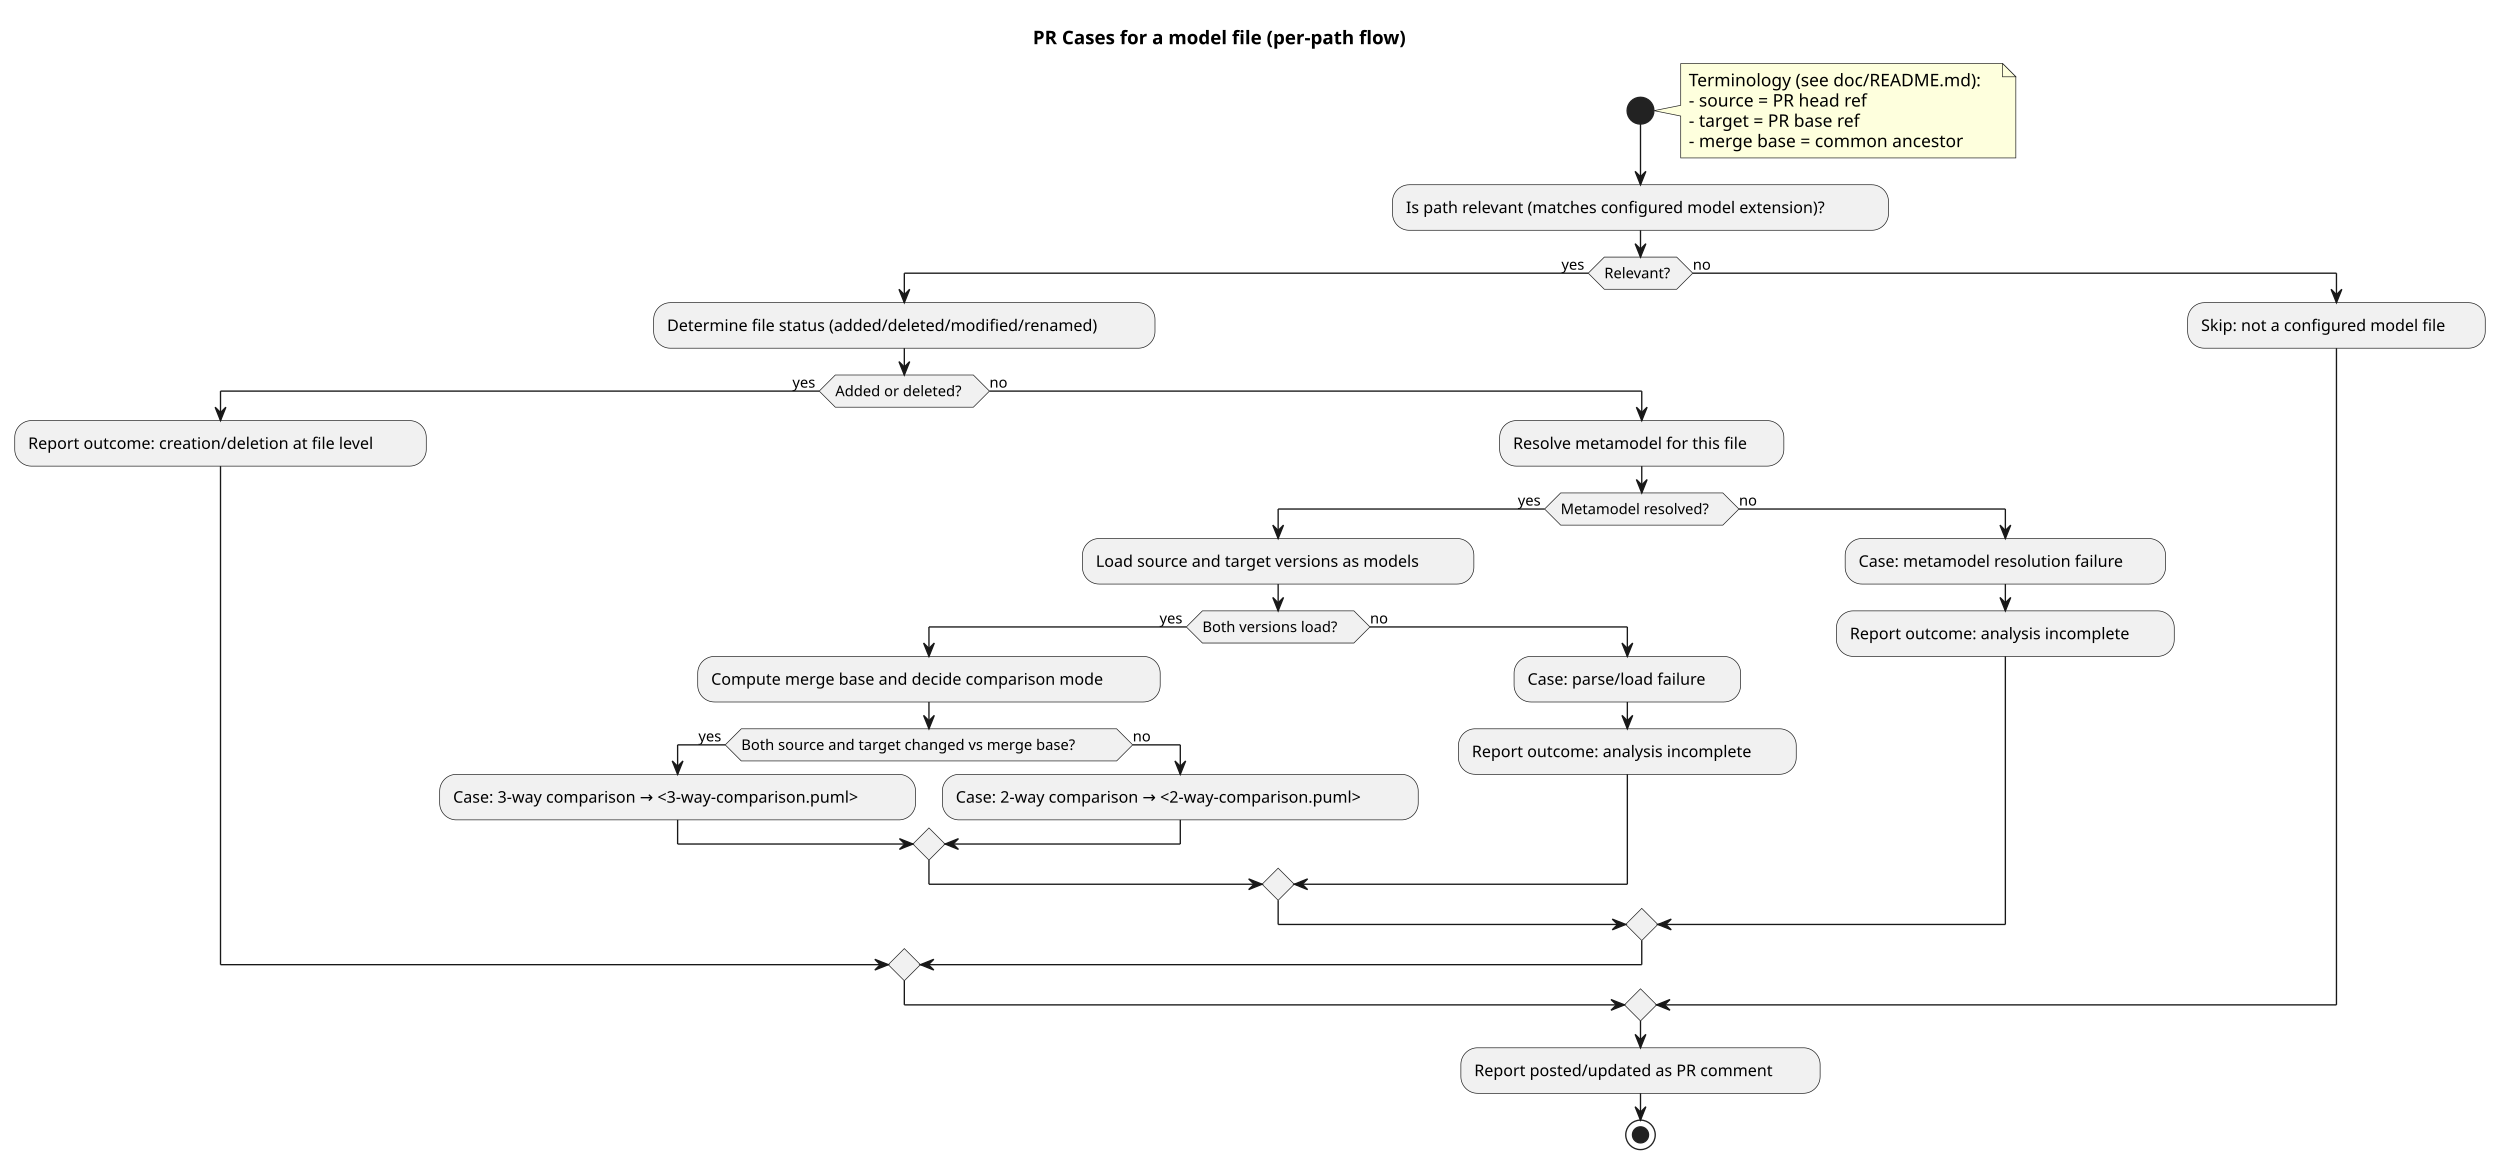
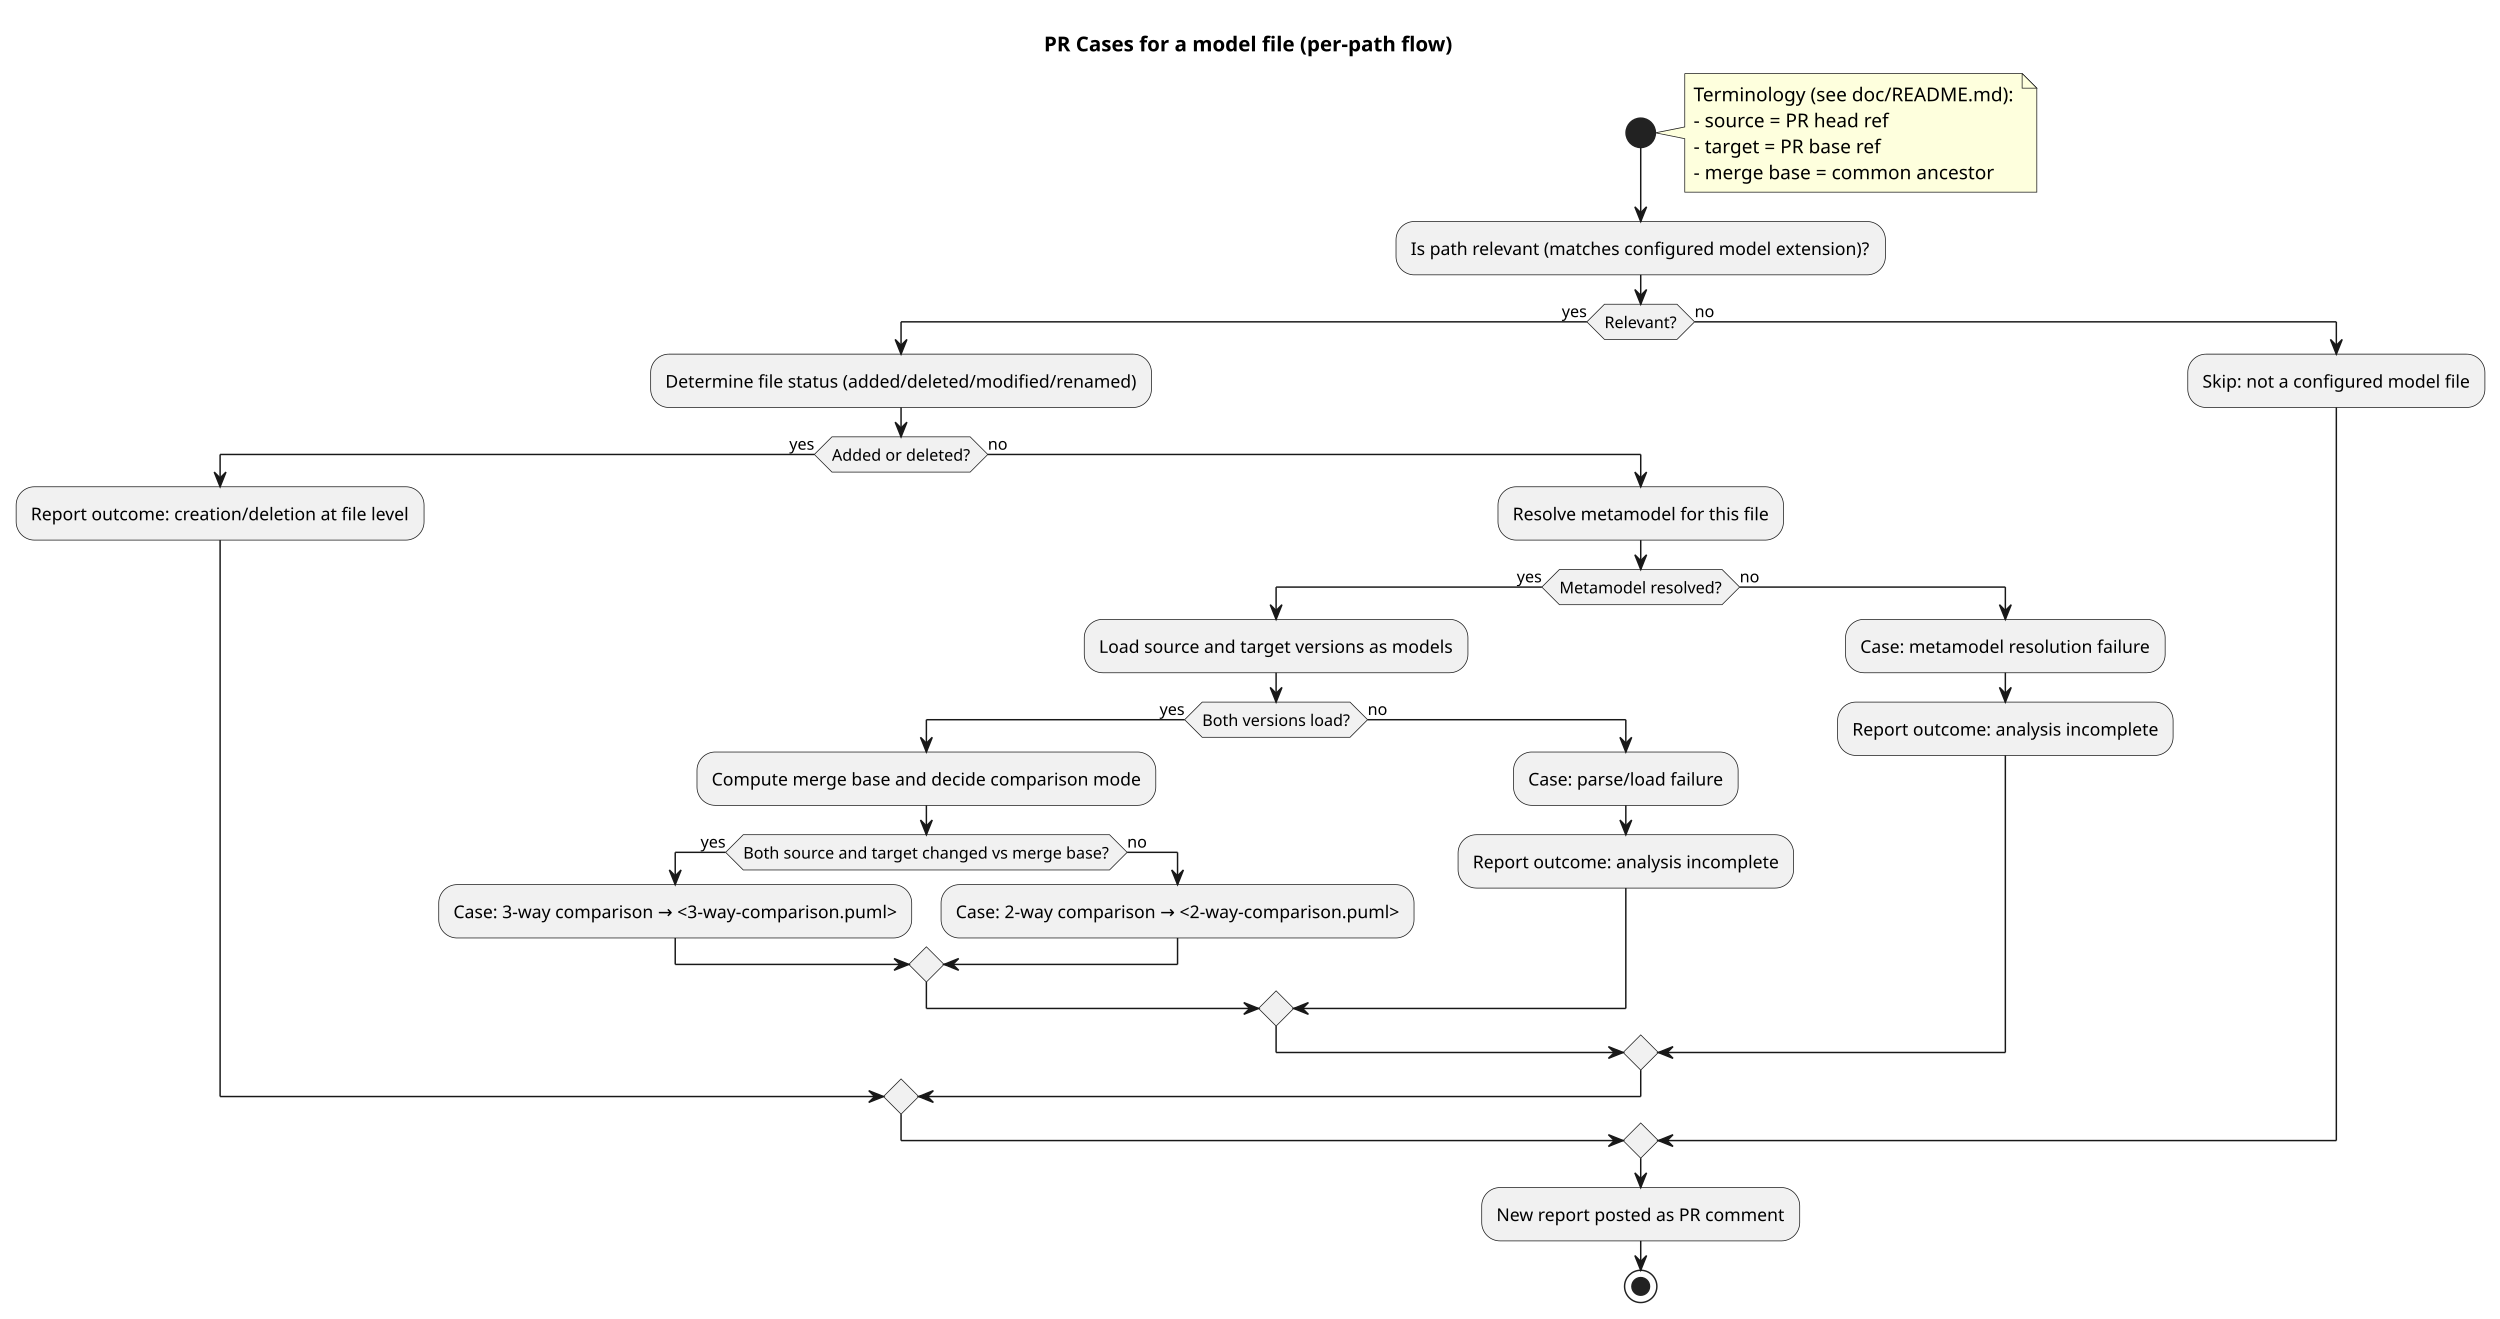
- <svg xmlns="http://www.w3.org/2000/svg" contentStyleType="text/css" height="868px" preserveAspectRatio="none" style="width:1865px;height:868px;background:#FFFFFF;" version="1.1" viewBox="0 0 1865 868" width="1865px" zoomAndPan="magnify">
+ <svg xmlns="http://www.w3.org/2000/svg" contentStyleType="text/css" data-diagram-type="ACTIVITY" height="898px" preserveAspectRatio="none" style="width:1703px;height:898px;background:#FFFFFF;" version="1.1" viewBox="0 0 1703 898" width="1703px" zoomAndPan="magnify">
  <defs />
  <g>
-     <text fill="#000000" font-family="sans-serif" font-size="14" font-weight="bold" lengthAdjust="spacing" textLength="321" x="770.5" y="32.995">PR Cases for a model file (per-path flow)</text>
-     <path d="M1253.812,47.297 L1253.812,78.562 L1233.812,82.562 L1253.812,86.562 L1253.812,117.828 A0,0 0 0 0 1253.812,117.828 L1503.812,117.828 A0,0 0 0 0 1503.812,117.828 L1503.812,57.297 L1493.812,47.297 L1253.812,47.297 A0,0 0 0 0 1253.812,47.297 " fill="#FEFFDD" style="stroke:#181818;stroke-width:0.5;" />
-     <path d="M1493.812,47.297 L1493.812,57.297 L1503.812,57.297 L1493.812,47.297 " fill="#FEFFDD" style="stroke:#181818;stroke-width:0.5;" />
-     <text fill="#000000" font-family="sans-serif" font-size="13" lengthAdjust="spacing" textLength="229" x="1259.812" y="64.364">Terminology (see doc/README.md):</text>
-     <text fill="#000000" font-family="sans-serif" font-size="13" lengthAdjust="spacing" textLength="144" x="1259.812" y="79.497">- source = PR head ref</text>
-     <text fill="#000000" font-family="sans-serif" font-size="13" lengthAdjust="spacing" textLength="139" x="1259.812" y="94.629">- target = PR base ref</text>
-     <text fill="#000000" font-family="sans-serif" font-size="13" lengthAdjust="spacing" textLength="222" x="1259.812" y="109.762">- merge base = common ancestor</text>
-     <ellipse cx="1223.812" cy="82.562" fill="#222222" rx="10" ry="10" style="stroke:#222222;stroke-width:1.0;" />
-     <rect fill="#F1F1F1" height="33.969" rx="12.5" ry="12.5" style="stroke:#181818;stroke-width:0.5;" width="370" x="1038.812" y="137.828" />
-     <text fill="#000000" font-family="sans-serif" font-size="12" lengthAdjust="spacing" textLength="350" x="1048.812" y="158.967">Is path relevant (matches configured model extension)?</text>
-     <polygon fill="#F1F1F1" points="1196.812,191.797,1250.812,191.797,1262.812,203.797,1250.812,215.797,1196.812,215.797,1184.812,203.797,1196.812,191.797" style="stroke:#181818;stroke-width:0.5;" />
-     <text fill="#000000" font-family="sans-serif" font-size="11" lengthAdjust="spacing" textLength="54" x="1196.812" y="207.605">Relevant?</text>
-     <text fill="#000000" font-family="sans-serif" font-size="11" lengthAdjust="spacing" textLength="20" x="1164.812" y="201.203">yes</text>
-     <text fill="#000000" font-family="sans-serif" font-size="11" lengthAdjust="spacing" textLength="14" x="1262.812" y="201.203">no</text>
-     <rect fill="#F1F1F1" height="33.969" rx="12.5" ry="12.5" style="stroke:#181818;stroke-width:0.5;" width="374" x="487.625" y="225.797" />
-     <text fill="#000000" font-family="sans-serif" font-size="12" lengthAdjust="spacing" textLength="354" x="497.625" y="246.935">Determine file status (added/deleted/modified/renamed)</text>
-     <polygon fill="#F1F1F1" points="623.125,279.766,726.125,279.766,738.125,291.766,726.125,303.766,623.125,303.766,611.125,291.766,623.125,279.766" style="stroke:#181818;stroke-width:0.5;" />
-     <text fill="#000000" font-family="sans-serif" font-size="11" lengthAdjust="spacing" textLength="103" x="623.125" y="295.574">Added or deleted?</text>
-     <text fill="#000000" font-family="sans-serif" font-size="11" lengthAdjust="spacing" textLength="20" x="591.125" y="289.171">yes</text>
-     <text fill="#000000" font-family="sans-serif" font-size="11" lengthAdjust="spacing" textLength="14" x="738.125" y="289.171">no</text>
-     <rect fill="#F1F1F1" height="33.969" rx="12.5" ry="12.5" style="stroke:#181818;stroke-width:0.5;" width="307" x="11" y="313.766" />
-     <text fill="#000000" font-family="sans-serif" font-size="12" lengthAdjust="spacing" textLength="287" x="21" y="334.904">Report outcome: creation/deletion at file level</text>
-     <rect fill="#F1F1F1" height="33.969" rx="12.5" ry="12.5" style="stroke:#181818;stroke-width:0.5;" width="212" x="1118.75" y="313.766" />
-     <text fill="#000000" font-family="sans-serif" font-size="12" lengthAdjust="spacing" textLength="192" x="1128.75" y="334.904">Resolve metamodel for this file</text>
-     <polygon fill="#F1F1F1" points="1164.25,367.734,1285.25,367.734,1297.25,379.734,1285.25,391.734,1164.25,391.734,1152.25,379.734,1164.25,367.734" style="stroke:#181818;stroke-width:0.5;" />
-     <text fill="#000000" font-family="sans-serif" font-size="11" lengthAdjust="spacing" textLength="121" x="1164.25" y="383.543">Metamodel resolved?</text>
-     <text fill="#000000" font-family="sans-serif" font-size="11" lengthAdjust="spacing" textLength="20" x="1132.25" y="377.14">yes</text>
-     <text fill="#000000" font-family="sans-serif" font-size="11" lengthAdjust="spacing" textLength="14" x="1297.25" y="377.14">no</text>
-     <rect fill="#F1F1F1" height="33.969" rx="12.5" ry="12.5" style="stroke:#181818;stroke-width:0.5;" width="292" x="807.5" y="401.734" />
-     <text fill="#000000" font-family="sans-serif" font-size="12" lengthAdjust="spacing" textLength="272" x="817.5" y="422.873">Load source and target versions as models</text>
-     <polygon fill="#F1F1F1" points="897,455.703,1010,455.703,1022,467.703,1010,479.703,897,479.703,885,467.703,897,455.703" style="stroke:#181818;stroke-width:0.5;" />
-     <text fill="#000000" font-family="sans-serif" font-size="11" lengthAdjust="spacing" textLength="113" x="897" y="471.511">Both versions load?</text>
-     <text fill="#000000" font-family="sans-serif" font-size="11" lengthAdjust="spacing" textLength="20" x="865" y="465.109">yes</text>
-     <text fill="#000000" font-family="sans-serif" font-size="11" lengthAdjust="spacing" textLength="14" x="1022" y="465.109">no</text>
-     <rect fill="#F1F1F1" height="33.969" rx="12.5" ry="12.5" style="stroke:#181818;stroke-width:0.5;" width="345" x="520.5" y="489.703" />
-     <text fill="#000000" font-family="sans-serif" font-size="12" lengthAdjust="spacing" textLength="325" x="530.5" y="510.842">Compute merge base and decide comparison mode</text>
-     <polygon fill="#F1F1F1" points="553,543.672,833,543.672,845,555.672,833,567.672,553,567.672,541,555.672,553,543.672" style="stroke:#181818;stroke-width:0.5;" />
-     <text fill="#000000" font-family="sans-serif" font-size="11" lengthAdjust="spacing" textLength="280" x="553" y="559.48">Both source and target changed vs merge base?</text>
-     <text fill="#000000" font-family="sans-serif" font-size="11" lengthAdjust="spacing" textLength="20" x="521" y="553.078">yes</text>
-     <text fill="#000000" font-family="sans-serif" font-size="11" lengthAdjust="spacing" textLength="14" x="845" y="553.078">no</text>
-     <rect fill="#F1F1F1" height="33.969" rx="12.5" ry="12.5" style="stroke:#181818;stroke-width:0.5;" width="355" x="328" y="577.672" />
-     <text fill="#000000" font-family="sans-serif" font-size="12" lengthAdjust="spacing" textLength="335" x="338" y="598.811">Case: 3-way comparison → &lt;3-way-comparison.puml&gt;</text>
-     <rect fill="#F1F1F1" height="33.969" rx="12.5" ry="12.5" style="stroke:#181818;stroke-width:0.5;" width="355" x="703" y="577.672" />
-     <text fill="#000000" font-family="sans-serif" font-size="12" lengthAdjust="spacing" textLength="335" x="713" y="598.811">Case: 2-way comparison → &lt;2-way-comparison.puml&gt;</text>
-     <polygon fill="#F1F1F1" points="693,617.641,705,629.641,693,641.641,681,629.641,693,617.641" style="stroke:#181818;stroke-width:0.5;" />
-     <rect fill="#F1F1F1" height="33.969" rx="12.5" ry="12.5" style="stroke:#181818;stroke-width:0.5;" width="169" x="1129.5" y="489.703" />
-     <text fill="#000000" font-family="sans-serif" font-size="12" lengthAdjust="spacing" textLength="149" x="1139.5" y="510.842">Case: parse/load failure</text>
-     <rect fill="#F1F1F1" height="33.969" rx="12.5" ry="12.5" style="stroke:#181818;stroke-width:0.5;" width="252" x="1088" y="543.672" />
-     <text fill="#000000" font-family="sans-serif" font-size="12" lengthAdjust="spacing" textLength="232" x="1098" y="564.811">Report outcome: analysis incomplete</text>
-     <polygon fill="#F1F1F1" points="953.5,647.641,965.5,659.641,953.5,671.641,941.5,659.641,953.5,647.641" style="stroke:#181818;stroke-width:0.5;" />
-     <rect fill="#F1F1F1" height="33.969" rx="12.5" ry="12.5" style="stroke:#181818;stroke-width:0.5;" width="239" x="1376.5" y="401.734" />
-     <text fill="#000000" font-family="sans-serif" font-size="12" lengthAdjust="spacing" textLength="219" x="1386.5" y="422.873">Case: metamodel resolution failure</text>
-     <rect fill="#F1F1F1" height="33.969" rx="12.5" ry="12.5" style="stroke:#181818;stroke-width:0.5;" width="252" x="1370" y="455.703" />
-     <text fill="#000000" font-family="sans-serif" font-size="12" lengthAdjust="spacing" textLength="232" x="1380" y="476.842">Report outcome: analysis incomplete</text>
-     <polygon fill="#F1F1F1" points="1224.75,677.641,1236.75,689.641,1224.75,701.641,1212.75,689.641,1224.75,677.641" style="stroke:#181818;stroke-width:0.5;" />
-     <polygon fill="#F1F1F1" points="674.625,707.641,686.625,719.641,674.625,731.641,662.625,719.641,674.625,707.641" style="stroke:#181818;stroke-width:0.5;" />
-     <rect fill="#F1F1F1" height="33.969" rx="12.5" ry="12.5" style="stroke:#181818;stroke-width:0.5;" width="222" x="1632" y="225.797" />
-     <text fill="#000000" font-family="sans-serif" font-size="12" lengthAdjust="spacing" textLength="202" x="1642" y="246.935">Skip: not a configured model file</text>
-     <polygon fill="#F1F1F1" points="1223.812,737.641,1235.812,749.641,1223.812,761.641,1211.812,749.641,1223.812,737.641" style="stroke:#181818;stroke-width:0.5;" />
-     <rect fill="#F1F1F1" height="33.969" rx="12.5" ry="12.5" style="stroke:#181818;stroke-width:0.5;" width="268" x="1089.812" y="781.641" />
-     <text fill="#000000" font-family="sans-serif" font-size="12" lengthAdjust="spacing" textLength="248" x="1099.812" y="802.779">Report posted/updated as PR comment</text>
-     <ellipse cx="1223.812" cy="846.609" fill="none" rx="11" ry="11" style="stroke:#222222;stroke-width:1.0;" />
-     <ellipse cx="1223.812" cy="846.609" fill="#222222" rx="6" ry="6" style="stroke:#222222;stroke-width:1.0;" />
-     <line style="stroke:#181818;stroke-width:1.0;" x1="1223.812" x2="1223.812" y1="92.562" y2="137.828" />
-     <polygon fill="#181818" points="1219.812,127.828,1223.812,137.828,1227.812,127.828,1223.812,131.828" style="stroke:#181818;stroke-width:1.0;" />
-     <line style="stroke:#181818;stroke-width:1.0;" x1="541" x2="505.5" y1="555.672" y2="555.672" />
-     <line style="stroke:#181818;stroke-width:1.0;" x1="505.5" x2="505.5" y1="555.672" y2="577.672" />
-     <polygon fill="#181818" points="501.5,567.672,505.5,577.672,509.5,567.672,505.5,571.672" style="stroke:#181818;stroke-width:1.0;" />
-     <line style="stroke:#181818;stroke-width:1.0;" x1="845" x2="880.5" y1="555.672" y2="555.672" />
-     <line style="stroke:#181818;stroke-width:1.0;" x1="880.5" x2="880.5" y1="555.672" y2="577.672" />
-     <polygon fill="#181818" points="876.5,567.672,880.5,577.672,884.5,567.672,880.5,571.672" style="stroke:#181818;stroke-width:1.0;" />
-     <line style="stroke:#181818;stroke-width:1.0;" x1="505.5" x2="505.5" y1="611.641" y2="629.641" />
-     <line style="stroke:#181818;stroke-width:1.0;" x1="505.5" x2="681" y1="629.641" y2="629.641" />
-     <polygon fill="#181818" points="671,625.641,681,629.641,671,633.641,675,629.641" style="stroke:#181818;stroke-width:1.0;" />
-     <line style="stroke:#181818;stroke-width:1.0;" x1="880.5" x2="880.5" y1="611.641" y2="629.641" />
-     <line style="stroke:#181818;stroke-width:1.0;" x1="880.5" x2="705" y1="629.641" y2="629.641" />
-     <polygon fill="#181818" points="715,625.641,705,629.641,715,633.641,711,629.641" style="stroke:#181818;stroke-width:1.0;" />
-     <line style="stroke:#181818;stroke-width:1.0;" x1="693" x2="693" y1="523.672" y2="543.672" />
-     <polygon fill="#181818" points="689,533.672,693,543.672,697,533.672,693,537.672" style="stroke:#181818;stroke-width:1.0;" />
-     <line style="stroke:#181818;stroke-width:1.0;" x1="1214" x2="1214" y1="523.672" y2="543.672" />
-     <polygon fill="#181818" points="1210,533.672,1214,543.672,1218,533.672,1214,537.672" style="stroke:#181818;stroke-width:1.0;" />
-     <line style="stroke:#181818;stroke-width:1.0;" x1="885" x2="693" y1="467.703" y2="467.703" />
-     <line style="stroke:#181818;stroke-width:1.0;" x1="693" x2="693" y1="467.703" y2="489.703" />
-     <polygon fill="#181818" points="689,479.703,693,489.703,697,479.703,693,483.703" style="stroke:#181818;stroke-width:1.0;" />
-     <line style="stroke:#181818;stroke-width:1.0;" x1="1022" x2="1214" y1="467.703" y2="467.703" />
-     <line style="stroke:#181818;stroke-width:1.0;" x1="1214" x2="1214" y1="467.703" y2="489.703" />
-     <polygon fill="#181818" points="1210,479.703,1214,489.703,1218,479.703,1214,483.703" style="stroke:#181818;stroke-width:1.0;" />
-     <line style="stroke:#181818;stroke-width:1.0;" x1="693" x2="693" y1="641.641" y2="659.641" />
-     <line style="stroke:#181818;stroke-width:1.0;" x1="693" x2="941.5" y1="659.641" y2="659.641" />
-     <polygon fill="#181818" points="931.5,655.641,941.5,659.641,931.5,663.641,935.5,659.641" style="stroke:#181818;stroke-width:1.0;" />
-     <line style="stroke:#181818;stroke-width:1.0;" x1="1214" x2="1214" y1="577.641" y2="659.641" />
-     <line style="stroke:#181818;stroke-width:1.0;" x1="1214" x2="965.5" y1="659.641" y2="659.641" />
-     <polygon fill="#181818" points="975.5,655.641,965.5,659.641,975.5,663.641,971.5,659.641" style="stroke:#181818;stroke-width:1.0;" />
-     <line style="stroke:#181818;stroke-width:1.0;" x1="953.5" x2="953.5" y1="435.703" y2="455.703" />
-     <polygon fill="#181818" points="949.5,445.703,953.5,455.703,957.5,445.703,953.5,449.703" style="stroke:#181818;stroke-width:1.0;" />
-     <line style="stroke:#181818;stroke-width:1.0;" x1="1496" x2="1496" y1="435.703" y2="455.703" />
-     <polygon fill="#181818" points="1492,445.703,1496,455.703,1500,445.703,1496,449.703" style="stroke:#181818;stroke-width:1.0;" />
-     <line style="stroke:#181818;stroke-width:1.0;" x1="1152.25" x2="953.5" y1="379.734" y2="379.734" />
-     <line style="stroke:#181818;stroke-width:1.0;" x1="953.5" x2="953.5" y1="379.734" y2="401.734" />
-     <polygon fill="#181818" points="949.5,391.734,953.5,401.734,957.5,391.734,953.5,395.734" style="stroke:#181818;stroke-width:1.0;" />
-     <line style="stroke:#181818;stroke-width:1.0;" x1="1297.25" x2="1496" y1="379.734" y2="379.734" />
-     <line style="stroke:#181818;stroke-width:1.0;" x1="1496" x2="1496" y1="379.734" y2="401.734" />
-     <polygon fill="#181818" points="1492,391.734,1496,401.734,1500,391.734,1496,395.734" style="stroke:#181818;stroke-width:1.0;" />
-     <line style="stroke:#181818;stroke-width:1.0;" x1="953.5" x2="953.5" y1="671.641" y2="689.641" />
-     <line style="stroke:#181818;stroke-width:1.0;" x1="953.5" x2="1212.75" y1="689.641" y2="689.641" />
-     <polygon fill="#181818" points="1202.75,685.641,1212.75,689.641,1202.75,693.641,1206.75,689.641" style="stroke:#181818;stroke-width:1.0;" />
-     <line style="stroke:#181818;stroke-width:1.0;" x1="1496" x2="1496" y1="489.672" y2="689.641" />
-     <line style="stroke:#181818;stroke-width:1.0;" x1="1496" x2="1236.75" y1="689.641" y2="689.641" />
-     <polygon fill="#181818" points="1246.75,685.641,1236.75,689.641,1246.75,693.641,1242.75,689.641" style="stroke:#181818;stroke-width:1.0;" />
-     <line style="stroke:#181818;stroke-width:1.0;" x1="1224.75" x2="1224.75" y1="347.734" y2="367.734" />
-     <polygon fill="#181818" points="1220.75,357.734,1224.75,367.734,1228.75,357.734,1224.75,361.734" style="stroke:#181818;stroke-width:1.0;" />
-     <line style="stroke:#181818;stroke-width:1.0;" x1="611.125" x2="164.5" y1="291.766" y2="291.766" />
-     <line style="stroke:#181818;stroke-width:1.0;" x1="164.5" x2="164.5" y1="291.766" y2="313.766" />
-     <polygon fill="#181818" points="160.5,303.766,164.5,313.766,168.5,303.766,164.5,307.766" style="stroke:#181818;stroke-width:1.0;" />
-     <line style="stroke:#181818;stroke-width:1.0;" x1="738.125" x2="1224.75" y1="291.766" y2="291.766" />
-     <line style="stroke:#181818;stroke-width:1.0;" x1="1224.75" x2="1224.75" y1="291.766" y2="313.766" />
-     <polygon fill="#181818" points="1220.75,303.766,1224.75,313.766,1228.75,303.766,1224.75,307.766" style="stroke:#181818;stroke-width:1.0;" />
-     <line style="stroke:#181818;stroke-width:1.0;" x1="164.5" x2="164.5" y1="347.734" y2="719.641" />
-     <line style="stroke:#181818;stroke-width:1.0;" x1="164.5" x2="662.625" y1="719.641" y2="719.641" />
-     <polygon fill="#181818" points="652.625,715.641,662.625,719.641,652.625,723.641,656.625,719.641" style="stroke:#181818;stroke-width:1.0;" />
-     <line style="stroke:#181818;stroke-width:1.0;" x1="1224.75" x2="1224.75" y1="701.641" y2="719.641" />
-     <line style="stroke:#181818;stroke-width:1.0;" x1="1224.75" x2="686.625" y1="719.641" y2="719.641" />
-     <polygon fill="#181818" points="696.625,715.641,686.625,719.641,696.625,723.641,692.625,719.641" style="stroke:#181818;stroke-width:1.0;" />
-     <line style="stroke:#181818;stroke-width:1.0;" x1="674.625" x2="674.625" y1="259.766" y2="279.766" />
-     <polygon fill="#181818" points="670.625,269.766,674.625,279.766,678.625,269.766,674.625,273.766" style="stroke:#181818;stroke-width:1.0;" />
-     <line style="stroke:#181818;stroke-width:1.0;" x1="1184.812" x2="674.625" y1="203.797" y2="203.797" />
-     <line style="stroke:#181818;stroke-width:1.0;" x1="674.625" x2="674.625" y1="203.797" y2="225.797" />
-     <polygon fill="#181818" points="670.625,215.797,674.625,225.797,678.625,215.797,674.625,219.797" style="stroke:#181818;stroke-width:1.0;" />
-     <line style="stroke:#181818;stroke-width:1.0;" x1="1262.812" x2="1743" y1="203.797" y2="203.797" />
-     <line style="stroke:#181818;stroke-width:1.0;" x1="1743" x2="1743" y1="203.797" y2="225.797" />
-     <polygon fill="#181818" points="1739,215.797,1743,225.797,1747,215.797,1743,219.797" style="stroke:#181818;stroke-width:1.0;" />
-     <line style="stroke:#181818;stroke-width:1.0;" x1="674.625" x2="674.625" y1="731.641" y2="749.641" />
-     <line style="stroke:#181818;stroke-width:1.0;" x1="674.625" x2="1211.812" y1="749.641" y2="749.641" />
-     <polygon fill="#181818" points="1201.812,745.641,1211.812,749.641,1201.812,753.641,1205.812,749.641" style="stroke:#181818;stroke-width:1.0;" />
-     <line style="stroke:#181818;stroke-width:1.0;" x1="1743" x2="1743" y1="259.766" y2="749.641" />
-     <line style="stroke:#181818;stroke-width:1.0;" x1="1743" x2="1235.812" y1="749.641" y2="749.641" />
-     <polygon fill="#181818" points="1245.812,745.641,1235.812,749.641,1245.812,753.641,1241.812,749.641" style="stroke:#181818;stroke-width:1.0;" />
-     <line style="stroke:#181818;stroke-width:1.0;" x1="1223.812" x2="1223.812" y1="171.797" y2="191.797" />
-     <polygon fill="#181818" points="1219.812,181.797,1223.812,191.797,1227.812,181.797,1223.812,185.797" style="stroke:#181818;stroke-width:1.0;" />
-     <line style="stroke:#181818;stroke-width:1.0;" x1="1223.812" x2="1223.812" y1="761.641" y2="781.641" />
-     <polygon fill="#181818" points="1219.812,771.641,1223.812,781.641,1227.812,771.641,1223.812,775.641" style="stroke:#181818;stroke-width:1.0;" />
-     <line style="stroke:#181818;stroke-width:1.0;" x1="1223.812" x2="1223.812" y1="815.609" y2="835.609" />
-     <polygon fill="#181818" points="1219.812,825.609,1223.812,835.609,1227.812,825.609,1223.812,829.609" style="stroke:#181818;stroke-width:1.0;" />
+     <g class="title" data-source-line="1">
+       <text fill="#000000" font-family="sans-serif" font-size="14" font-weight="bold" lengthAdjust="spacing" textLength="278.445" x="711.135" y="34.966">PR Cases for a model file (per-path flow)</text>
+     </g>
+     <path d="M1147.657,50.068 L1147.657,86.48 L1127.657,90.48 L1147.657,94.48 L1147.657,130.892 A0,0 0 0 0 1147.657,130.892 L1387.473,130.892 A0,0 0 0 0 1387.473,130.892 L1387.473,60.068 L1377.473,50.068 L1147.657,50.068 A0,0 0 0 0 1147.657,50.068" fill="#FEFFDD" style="stroke:#181818;stroke-width:0.5;" />
+     <path d="M1377.473,50.068 L1377.473,60.068 L1387.473,60.068 L1377.473,50.068" fill="#FEFFDD" style="stroke:#181818;stroke-width:0.5;" />
+     <text fill="#000000" font-family="sans-serif" font-size="13" lengthAdjust="spacing" textLength="218.816" x="1153.657" y="68.965">Terminology (see doc/README.md):</text>
+     <text fill="#000000" font-family="sans-serif" font-size="13" lengthAdjust="spacing" textLength="133.367" x="1153.657" y="86.671">- source = PR head ref</text>
+     <text fill="#000000" font-family="sans-serif" font-size="13" lengthAdjust="spacing" textLength="127.868" x="1153.657" y="104.377">- target = PR base ref</text>
+     <text fill="#000000" font-family="sans-serif" font-size="13" lengthAdjust="spacing" textLength="204.919" x="1153.657" y="122.083">- merge base = common ancestor</text>
+     <ellipse cx="1117.657" cy="90.48" fill="#222222" rx="10" ry="10" style="stroke:#222222;stroke-width:1;" />
+     <rect fill="#F1F1F1" height="36.344" rx="12.5" ry="12.5" style="stroke:#181818;stroke-width:0.5;" width="333.382" x="950.966" y="150.892" />
+     <text fill="#000000" font-family="sans-serif" font-size="12" lengthAdjust="spacing" textLength="313.382" x="960.966" y="173.72">Is path relevant (matches configured model extension)?</text>
+     <polygon fill="#F1F1F1" points="1092.962,207.236,1142.352,207.236,1154.352,219.236,1142.352,231.236,1092.962,231.236,1080.962,219.236,1092.962,207.236" style="stroke:#181818;stroke-width:0.5;" />
+     <text fill="#000000" font-family="sans-serif" font-size="11" lengthAdjust="spacing" textLength="49.39" x="1092.962" y="223.504">Relevant?</text>
+     <text fill="#000000" font-family="sans-serif" font-size="11" lengthAdjust="spacing" textLength="17.083" x="1063.879" y="216.013">yes</text>
+     <text fill="#000000" font-family="sans-serif" font-size="11" lengthAdjust="spacing" textLength="13.453" x="1154.352" y="216.013">no</text>
+     <rect fill="#F1F1F1" height="36.344" rx="12.5" ry="12.5" style="stroke:#181818;stroke-width:0.5;" width="341.134" x="443.232" y="241.236" />
+     <text fill="#000000" font-family="sans-serif" font-size="12" lengthAdjust="spacing" textLength="321.134" x="453.232" y="264.064">Determine file status (added/deleted/modified/renamed)</text>
+     <polygon fill="#F1F1F1" points="566.714,297.58,660.884,297.58,672.884,309.58,660.884,321.58,566.714,321.58,554.714,309.58,566.714,297.58" style="stroke:#181818;stroke-width:0.5;" />
+     <text fill="#000000" font-family="sans-serif" font-size="11" lengthAdjust="spacing" textLength="94.17" x="566.714" y="313.848">Added or deleted?</text>
+     <text fill="#000000" font-family="sans-serif" font-size="11" lengthAdjust="spacing" textLength="17.083" x="537.631" y="306.357">yes</text>
+     <text fill="#000000" font-family="sans-serif" font-size="11" lengthAdjust="spacing" textLength="13.453" x="672.884" y="306.357">no</text>
+     <rect fill="#F1F1F1" height="36.344" rx="12.5" ry="12.5" style="stroke:#181818;stroke-width:0.5;" width="277.87" x="11" y="331.58" />
+     <text fill="#000000" font-family="sans-serif" font-size="12" lengthAdjust="spacing" textLength="257.87" x="21" y="354.408">Report outcome: creation/deletion at file level</text>
+     <rect fill="#F1F1F1" height="36.344" rx="12.5" ry="12.5" style="stroke:#181818;stroke-width:0.5;" width="194.481" x="1020.423" y="331.58" />
+     <text fill="#000000" font-family="sans-serif" font-size="12" lengthAdjust="spacing" textLength="174.481" x="1030.423" y="354.408">Resolve metamodel for this file</text>
+     <polygon fill="#F1F1F1" points="1062.279,387.924,1173.048,387.924,1185.048,399.924,1173.048,411.924,1062.279,411.924,1050.279,399.924,1062.279,387.924" style="stroke:#181818;stroke-width:0.5;" />
+     <text fill="#000000" font-family="sans-serif" font-size="11" lengthAdjust="spacing" textLength="110.769" x="1062.279" y="404.192">Metamodel resolved?</text>
+     <text fill="#000000" font-family="sans-serif" font-size="11" lengthAdjust="spacing" textLength="17.083" x="1033.196" y="396.701">yes</text>
+     <text fill="#000000" font-family="sans-serif" font-size="11" lengthAdjust="spacing" textLength="13.453" x="1185.048" y="396.701">no</text>
+     <rect fill="#F1F1F1" height="36.344" rx="12.5" ry="12.5" style="stroke:#181818;stroke-width:0.5;" width="261.358" x="738.602" y="421.924" />
+     <text fill="#000000" font-family="sans-serif" font-size="12" lengthAdjust="spacing" textLength="241.358" x="748.602" y="444.752">Load source and target versions as models</text>
+     <polygon fill="#F1F1F1" points="818.951,478.268,919.611,478.268,931.611,490.268,919.611,502.268,818.951,502.268,806.951,490.268,818.951,478.268" style="stroke:#181818;stroke-width:0.5;" />
+     <text fill="#000000" font-family="sans-serif" font-size="11" lengthAdjust="spacing" textLength="100.66" x="818.951" y="494.536">Both versions load?</text>
+     <text fill="#000000" font-family="sans-serif" font-size="11" lengthAdjust="spacing" textLength="17.083" x="789.868" y="487.046">yes</text>
+     <text fill="#000000" font-family="sans-serif" font-size="11" lengthAdjust="spacing" textLength="13.453" x="931.611" y="487.046">no</text>
+     <rect fill="#F1F1F1" height="36.344" rx="12.5" ry="12.5" style="stroke:#181818;stroke-width:0.5;" width="312.538" x="474.786" y="512.268" />
+     <text fill="#000000" font-family="sans-serif" font-size="12" lengthAdjust="spacing" textLength="292.538" x="484.786" y="535.096">Compute merge base and decide comparison mode</text>
+     <polygon fill="#F1F1F1" points="506.293,568.613,755.816,568.613,767.816,580.613,755.816,592.613,506.293,592.613,494.293,580.613,506.293,568.613" style="stroke:#181818;stroke-width:0.5;" />
+     <text fill="#000000" font-family="sans-serif" font-size="11" lengthAdjust="spacing" textLength="249.522" x="506.293" y="584.88">Both source and target changed vs merge base?</text>
+     <text fill="#000000" font-family="sans-serif" font-size="11" lengthAdjust="spacing" textLength="17.083" x="477.211" y="577.39">yes</text>
+     <text fill="#000000" font-family="sans-serif" font-size="11" lengthAdjust="spacing" textLength="13.453" x="767.816" y="577.39">no</text>
+     <rect fill="#F1F1F1" height="36.344" rx="12.5" ry="12.5" style="stroke:#181818;stroke-width:0.5;" width="322.185" x="298.87" y="602.613" />
+     <text fill="#000000" font-family="sans-serif" font-size="12" lengthAdjust="spacing" textLength="302.185" x="308.87" y="625.441">Case: 3-way comparison → &lt;3-way-comparison.puml&gt;</text>
+     <rect fill="#F1F1F1" height="36.344" rx="12.5" ry="12.5" style="stroke:#181818;stroke-width:0.5;" width="322.185" x="641.055" y="602.613" />
+     <text fill="#000000" font-family="sans-serif" font-size="12" lengthAdjust="spacing" textLength="302.185" x="651.055" y="625.441">Case: 2-way comparison → &lt;2-way-comparison.puml&gt;</text>
+     <polygon fill="#F1F1F1" points="631.055,644.957,643.055,656.957,631.055,668.957,619.055,656.957,631.055,644.957" style="stroke:#181818;stroke-width:0.5;" />
+     <rect fill="#F1F1F1" height="36.344" rx="12.5" ry="12.5" style="stroke:#181818;stroke-width:0.5;" width="152.997" x="1031.01" y="512.268" />
+     <text fill="#000000" font-family="sans-serif" font-size="12" lengthAdjust="spacing" textLength="132.997" x="1041.01" y="535.096">Case: parse/load failure</text>
+     <rect fill="#F1F1F1" height="36.344" rx="12.5" ry="12.5" style="stroke:#181818;stroke-width:0.5;" width="228.537" x="993.239" y="568.613" />
+     <text fill="#000000" font-family="sans-serif" font-size="12" lengthAdjust="spacing" textLength="208.537" x="1003.239" y="591.441">Report outcome: analysis incomplete</text>
+     <polygon fill="#F1F1F1" points="869.281,674.957,881.281,686.957,869.281,698.957,857.281,686.957,869.281,674.957" style="stroke:#181818;stroke-width:0.5;" />
+     <rect fill="#F1F1F1" height="36.344" rx="12.5" ry="12.5" style="stroke:#181818;stroke-width:0.5;" width="217.725" x="1257.183" y="421.924" />
+     <text fill="#000000" font-family="sans-serif" font-size="12" lengthAdjust="spacing" textLength="197.725" x="1267.183" y="444.752">Case: metamodel resolution failure</text>
+     <rect fill="#F1F1F1" height="36.344" rx="12.5" ry="12.5" style="stroke:#181818;stroke-width:0.5;" width="228.537" x="1251.777" y="478.268" />
+     <text fill="#000000" font-family="sans-serif" font-size="12" lengthAdjust="spacing" textLength="208.537" x="1261.777" y="501.096">Report outcome: analysis incomplete</text>
+     <polygon fill="#F1F1F1" points="1117.663,704.957,1129.663,716.957,1117.663,728.957,1105.663,716.957,1117.663,704.957" style="stroke:#181818;stroke-width:0.5;" />
+     <polygon fill="#F1F1F1" points="613.799,734.957,625.799,746.957,613.799,758.957,601.799,746.957,613.799,734.957" style="stroke:#181818;stroke-width:0.5;" />
+     <rect fill="#F1F1F1" height="36.344" rx="12.5" ry="12.5" style="stroke:#181818;stroke-width:0.5;" width="202.401" x="1490.314" y="241.236" />
+     <text fill="#000000" font-family="sans-serif" font-size="12" lengthAdjust="spacing" textLength="182.401" x="1500.314" y="264.064">Skip: not a configured model file</text>
+     <polygon fill="#F1F1F1" points="1117.657,764.957,1129.657,776.957,1117.657,788.957,1105.657,776.957,1117.657,764.957" style="stroke:#181818;stroke-width:0.5;" />
+     <rect fill="#F1F1F1" height="36.344" rx="12.5" ry="12.5" style="stroke:#181818;stroke-width:0.5;" width="216.621" x="1009.346" y="808.957" />
+     <text fill="#000000" font-family="sans-serif" font-size="12" lengthAdjust="spacing" textLength="196.621" x="1019.346" y="831.785">New report posted as PR comment</text>
+     <ellipse cx="1117.657" cy="876.301" fill="none" rx="11" ry="11" style="stroke:#222222;stroke-width:1;" />
+     <ellipse cx="1117.657" cy="876.301" fill="#222222" rx="6" ry="6" style="stroke:#222222;stroke-width:1;" />
+     <line style="stroke:#181818;stroke-width:1;" x1="1117.657" x2="1117.657" y1="100.48" y2="150.892" />
+     <polygon fill="#181818" points="1113.657,140.892,1117.657,150.892,1121.657,140.892,1117.657,144.892" style="stroke:#181818;stroke-width:1;" />
+     <line style="stroke:#181818;stroke-width:1;" x1="494.293" x2="459.962" y1="580.613" y2="580.613" />
+     <line style="stroke:#181818;stroke-width:1;" x1="459.962" x2="459.962" y1="580.613" y2="602.613" />
+     <polygon fill="#181818" points="455.962,592.613,459.962,602.613,463.962,592.613,459.962,596.613" style="stroke:#181818;stroke-width:1;" />
+     <line style="stroke:#181818;stroke-width:1;" x1="767.816" x2="802.147" y1="580.613" y2="580.613" />
+     <line style="stroke:#181818;stroke-width:1;" x1="802.147" x2="802.147" y1="580.613" y2="602.613" />
+     <polygon fill="#181818" points="798.147,592.613,802.147,602.613,806.147,592.613,802.147,596.613" style="stroke:#181818;stroke-width:1;" />
+     <line style="stroke:#181818;stroke-width:1;" x1="459.962" x2="459.962" y1="638.957" y2="656.957" />
+     <line style="stroke:#181818;stroke-width:1;" x1="459.962" x2="619.055" y1="656.957" y2="656.957" />
+     <polygon fill="#181818" points="609.055,652.957,619.055,656.957,609.055,660.957,613.055,656.957" style="stroke:#181818;stroke-width:1;" />
+     <line style="stroke:#181818;stroke-width:1;" x1="802.147" x2="802.147" y1="638.957" y2="656.957" />
+     <line style="stroke:#181818;stroke-width:1;" x1="802.147" x2="643.055" y1="656.957" y2="656.957" />
+     <polygon fill="#181818" points="653.055,652.957,643.055,656.957,653.055,660.957,649.055,656.957" style="stroke:#181818;stroke-width:1;" />
+     <line style="stroke:#181818;stroke-width:1;" x1="631.055" x2="631.055" y1="548.613" y2="568.613" />
+     <polygon fill="#181818" points="627.055,558.613,631.055,568.613,635.055,558.613,631.055,562.613" style="stroke:#181818;stroke-width:1;" />
+     <line style="stroke:#181818;stroke-width:1;" x1="1107.508" x2="1107.508" y1="548.613" y2="568.613" />
+     <polygon fill="#181818" points="1103.508,558.613,1107.508,568.613,1111.508,558.613,1107.508,562.613" style="stroke:#181818;stroke-width:1;" />
+     <line style="stroke:#181818;stroke-width:1;" x1="806.951" x2="631.055" y1="490.268" y2="490.268" />
+     <line style="stroke:#181818;stroke-width:1;" x1="631.055" x2="631.055" y1="490.268" y2="512.268" />
+     <polygon fill="#181818" points="627.055,502.268,631.055,512.268,635.055,502.268,631.055,506.268" style="stroke:#181818;stroke-width:1;" />
+     <line style="stroke:#181818;stroke-width:1;" x1="931.611" x2="1107.508" y1="490.268" y2="490.268" />
+     <line style="stroke:#181818;stroke-width:1;" x1="1107.508" x2="1107.508" y1="490.268" y2="512.268" />
+     <polygon fill="#181818" points="1103.508,502.268,1107.508,512.268,1111.508,502.268,1107.508,506.268" style="stroke:#181818;stroke-width:1;" />
+     <line style="stroke:#181818;stroke-width:1;" x1="631.055" x2="631.055" y1="668.957" y2="686.957" />
+     <line style="stroke:#181818;stroke-width:1;" x1="631.055" x2="857.281" y1="686.957" y2="686.957" />
+     <polygon fill="#181818" points="847.281,682.957,857.281,686.957,847.281,690.957,851.281,686.957" style="stroke:#181818;stroke-width:1;" />
+     <line style="stroke:#181818;stroke-width:1;" x1="1107.508" x2="1107.508" y1="604.957" y2="686.957" />
+     <line style="stroke:#181818;stroke-width:1;" x1="1107.508" x2="881.281" y1="686.957" y2="686.957" />
+     <polygon fill="#181818" points="891.281,682.957,881.281,686.957,891.281,690.957,887.281,686.957" style="stroke:#181818;stroke-width:1;" />
+     <line style="stroke:#181818;stroke-width:1;" x1="869.281" x2="869.281" y1="458.268" y2="478.268" />
+     <polygon fill="#181818" points="865.281,468.268,869.281,478.268,873.281,468.268,869.281,472.268" style="stroke:#181818;stroke-width:1;" />
+     <line style="stroke:#181818;stroke-width:1;" x1="1366.046" x2="1366.046" y1="458.268" y2="478.268" />
+     <polygon fill="#181818" points="1362.046,468.268,1366.046,478.268,1370.046,468.268,1366.046,472.268" style="stroke:#181818;stroke-width:1;" />
+     <line style="stroke:#181818;stroke-width:1;" x1="1050.279" x2="869.281" y1="399.924" y2="399.924" />
+     <line style="stroke:#181818;stroke-width:1;" x1="869.281" x2="869.281" y1="399.924" y2="421.924" />
+     <polygon fill="#181818" points="865.281,411.924,869.281,421.924,873.281,411.924,869.281,415.924" style="stroke:#181818;stroke-width:1;" />
+     <line style="stroke:#181818;stroke-width:1;" x1="1185.048" x2="1366.046" y1="399.924" y2="399.924" />
+     <line style="stroke:#181818;stroke-width:1;" x1="1366.046" x2="1366.046" y1="399.924" y2="421.924" />
+     <polygon fill="#181818" points="1362.046,411.924,1366.046,421.924,1370.046,411.924,1366.046,415.924" style="stroke:#181818;stroke-width:1;" />
+     <line style="stroke:#181818;stroke-width:1;" x1="869.281" x2="869.281" y1="698.957" y2="716.957" />
+     <line style="stroke:#181818;stroke-width:1;" x1="869.281" x2="1105.663" y1="716.957" y2="716.957" />
+     <polygon fill="#181818" points="1095.663,712.957,1105.663,716.957,1095.663,720.957,1099.663,716.957" style="stroke:#181818;stroke-width:1;" />
+     <line style="stroke:#181818;stroke-width:1;" x1="1366.046" x2="1366.046" y1="514.613" y2="716.957" />
+     <line style="stroke:#181818;stroke-width:1;" x1="1366.046" x2="1129.663" y1="716.957" y2="716.957" />
+     <polygon fill="#181818" points="1139.663,712.957,1129.663,716.957,1139.663,720.957,1135.663,716.957" style="stroke:#181818;stroke-width:1;" />
+     <line style="stroke:#181818;stroke-width:1;" x1="1117.663" x2="1117.663" y1="367.924" y2="387.924" />
+     <polygon fill="#181818" points="1113.663,377.924,1117.663,387.924,1121.663,377.924,1117.663,381.924" style="stroke:#181818;stroke-width:1;" />
+     <line style="stroke:#181818;stroke-width:1;" x1="554.714" x2="149.935" y1="309.58" y2="309.58" />
+     <line style="stroke:#181818;stroke-width:1;" x1="149.935" x2="149.935" y1="309.58" y2="331.58" />
+     <polygon fill="#181818" points="145.935,321.58,149.935,331.58,153.935,321.58,149.935,325.58" style="stroke:#181818;stroke-width:1;" />
+     <line style="stroke:#181818;stroke-width:1;" x1="672.884" x2="1117.663" y1="309.58" y2="309.58" />
+     <line style="stroke:#181818;stroke-width:1;" x1="1117.663" x2="1117.663" y1="309.58" y2="331.58" />
+     <polygon fill="#181818" points="1113.663,321.58,1117.663,331.58,1121.663,321.58,1117.663,325.58" style="stroke:#181818;stroke-width:1;" />
+     <line style="stroke:#181818;stroke-width:1;" x1="149.935" x2="149.935" y1="367.924" y2="746.957" />
+     <line style="stroke:#181818;stroke-width:1;" x1="149.935" x2="601.799" y1="746.957" y2="746.957" />
+     <polygon fill="#181818" points="591.799,742.957,601.799,746.957,591.799,750.957,595.799,746.957" style="stroke:#181818;stroke-width:1;" />
+     <line style="stroke:#181818;stroke-width:1;" x1="1117.663" x2="1117.663" y1="728.957" y2="746.957" />
+     <line style="stroke:#181818;stroke-width:1;" x1="1117.663" x2="625.799" y1="746.957" y2="746.957" />
+     <polygon fill="#181818" points="635.799,742.957,625.799,746.957,635.799,750.957,631.799,746.957" style="stroke:#181818;stroke-width:1;" />
+     <line style="stroke:#181818;stroke-width:1;" x1="613.799" x2="613.799" y1="277.58" y2="297.58" />
+     <polygon fill="#181818" points="609.799,287.58,613.799,297.58,617.799,287.58,613.799,291.58" style="stroke:#181818;stroke-width:1;" />
+     <line style="stroke:#181818;stroke-width:1;" x1="1080.962" x2="613.799" y1="219.236" y2="219.236" />
+     <line style="stroke:#181818;stroke-width:1;" x1="613.799" x2="613.799" y1="219.236" y2="241.236" />
+     <polygon fill="#181818" points="609.799,231.236,613.799,241.236,617.799,231.236,613.799,235.236" style="stroke:#181818;stroke-width:1;" />
+     <line style="stroke:#181818;stroke-width:1;" x1="1154.352" x2="1591.515" y1="219.236" y2="219.236" />
+     <line style="stroke:#181818;stroke-width:1;" x1="1591.515" x2="1591.515" y1="219.236" y2="241.236" />
+     <polygon fill="#181818" points="1587.515,231.236,1591.515,241.236,1595.515,231.236,1591.515,235.236" style="stroke:#181818;stroke-width:1;" />
+     <line style="stroke:#181818;stroke-width:1;" x1="613.799" x2="613.799" y1="758.957" y2="776.957" />
+     <line style="stroke:#181818;stroke-width:1;" x1="613.799" x2="1105.657" y1="776.957" y2="776.957" />
+     <polygon fill="#181818" points="1095.657,772.957,1105.657,776.957,1095.657,780.957,1099.657,776.957" style="stroke:#181818;stroke-width:1;" />
+     <line style="stroke:#181818;stroke-width:1;" x1="1591.515" x2="1591.515" y1="277.58" y2="776.957" />
+     <line style="stroke:#181818;stroke-width:1;" x1="1591.515" x2="1129.657" y1="776.957" y2="776.957" />
+     <polygon fill="#181818" points="1139.657,772.957,1129.657,776.957,1139.657,780.957,1135.657,776.957" style="stroke:#181818;stroke-width:1;" />
+     <line style="stroke:#181818;stroke-width:1;" x1="1117.657" x2="1117.657" y1="187.236" y2="207.236" />
+     <polygon fill="#181818" points="1113.657,197.236,1117.657,207.236,1121.657,197.236,1117.657,201.236" style="stroke:#181818;stroke-width:1;" />
+     <line style="stroke:#181818;stroke-width:1;" x1="1117.657" x2="1117.657" y1="788.957" y2="808.957" />
+     <polygon fill="#181818" points="1113.657,798.957,1117.657,808.957,1121.657,798.957,1117.657,802.957" style="stroke:#181818;stroke-width:1;" />
+     <line style="stroke:#181818;stroke-width:1;" x1="1117.657" x2="1117.657" y1="845.301" y2="865.301" />
+     <polygon fill="#181818" points="1113.657,855.301,1117.657,865.301,1121.657,855.301,1117.657,859.301" style="stroke:#181818;stroke-width:1;" />
  </g>
</svg>
